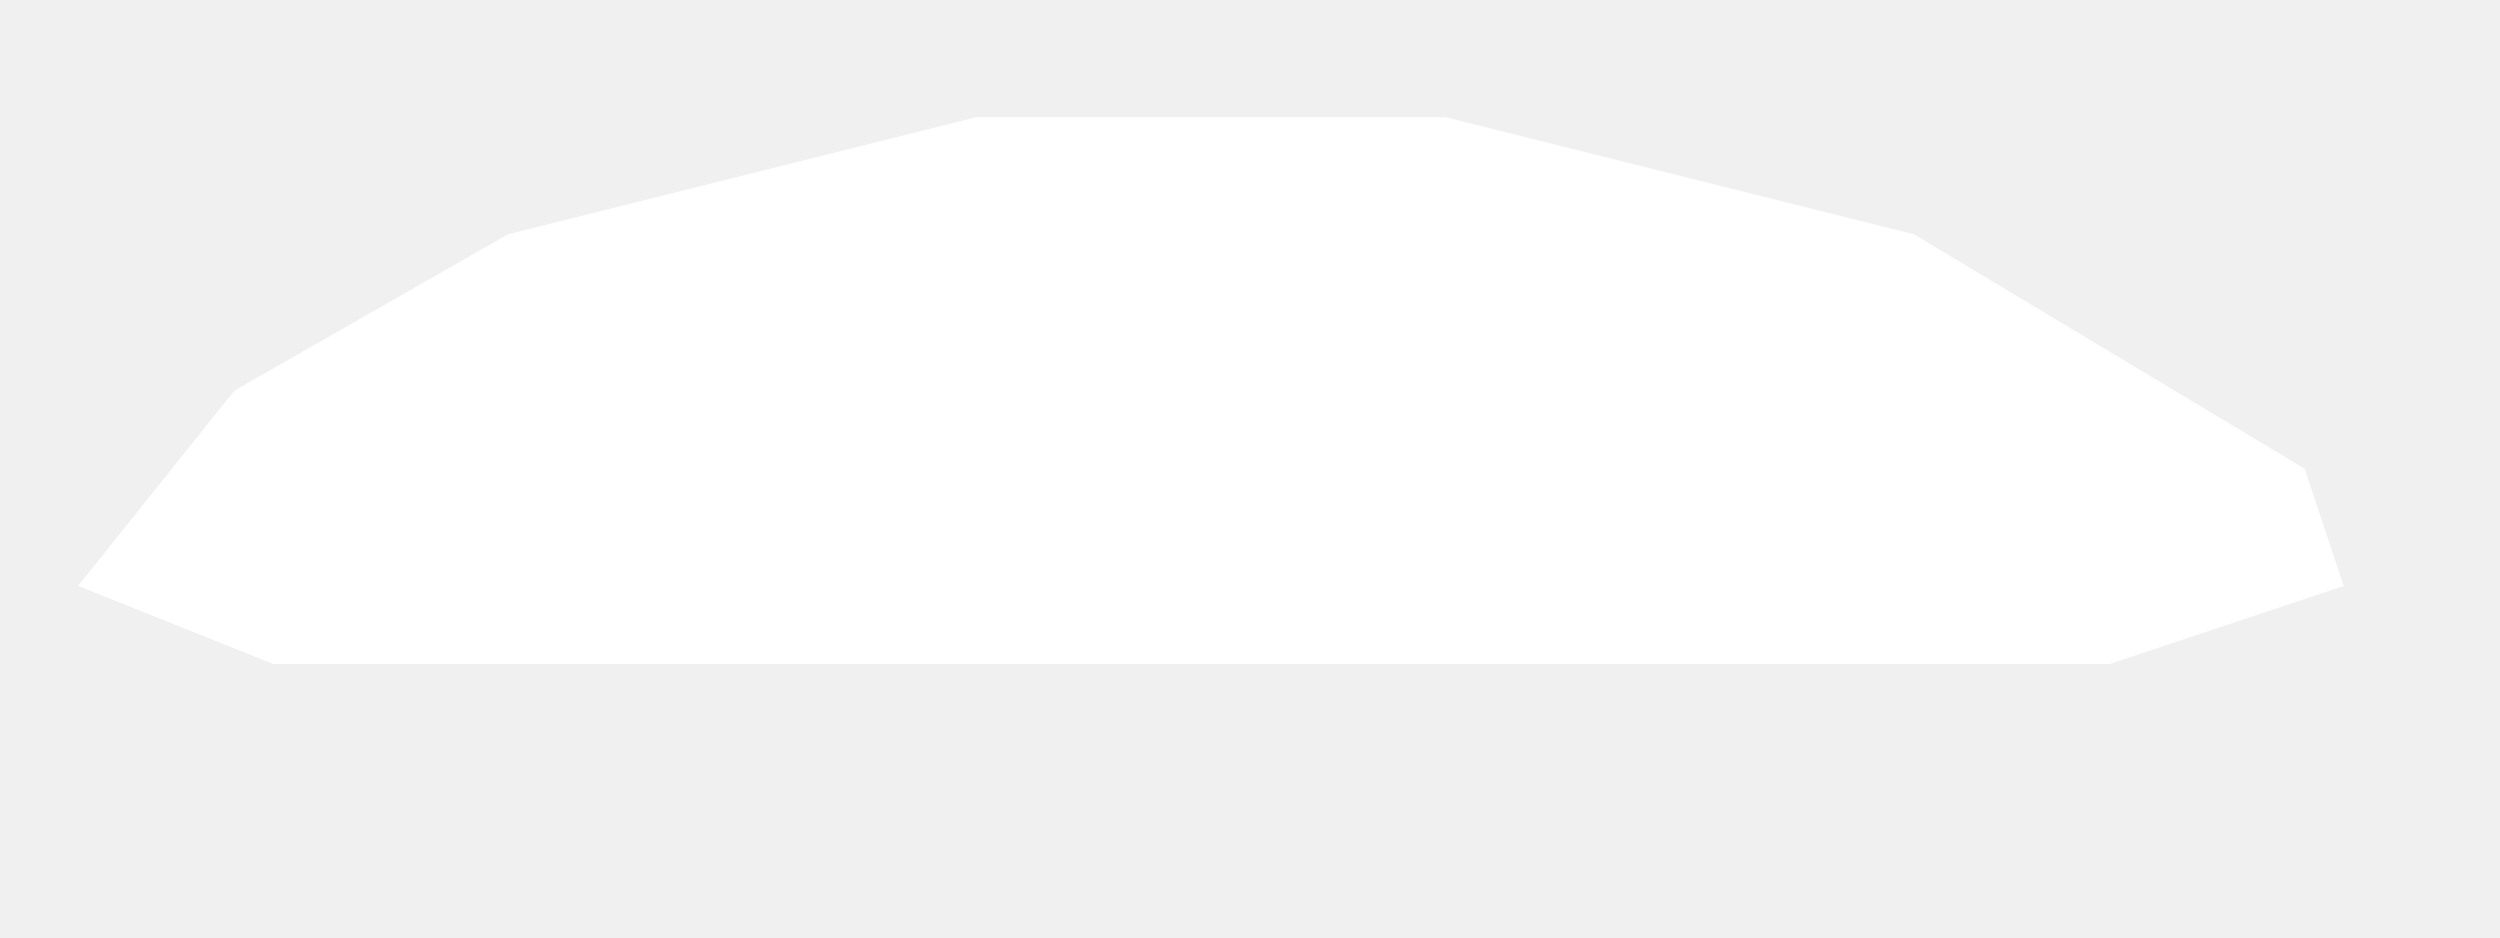
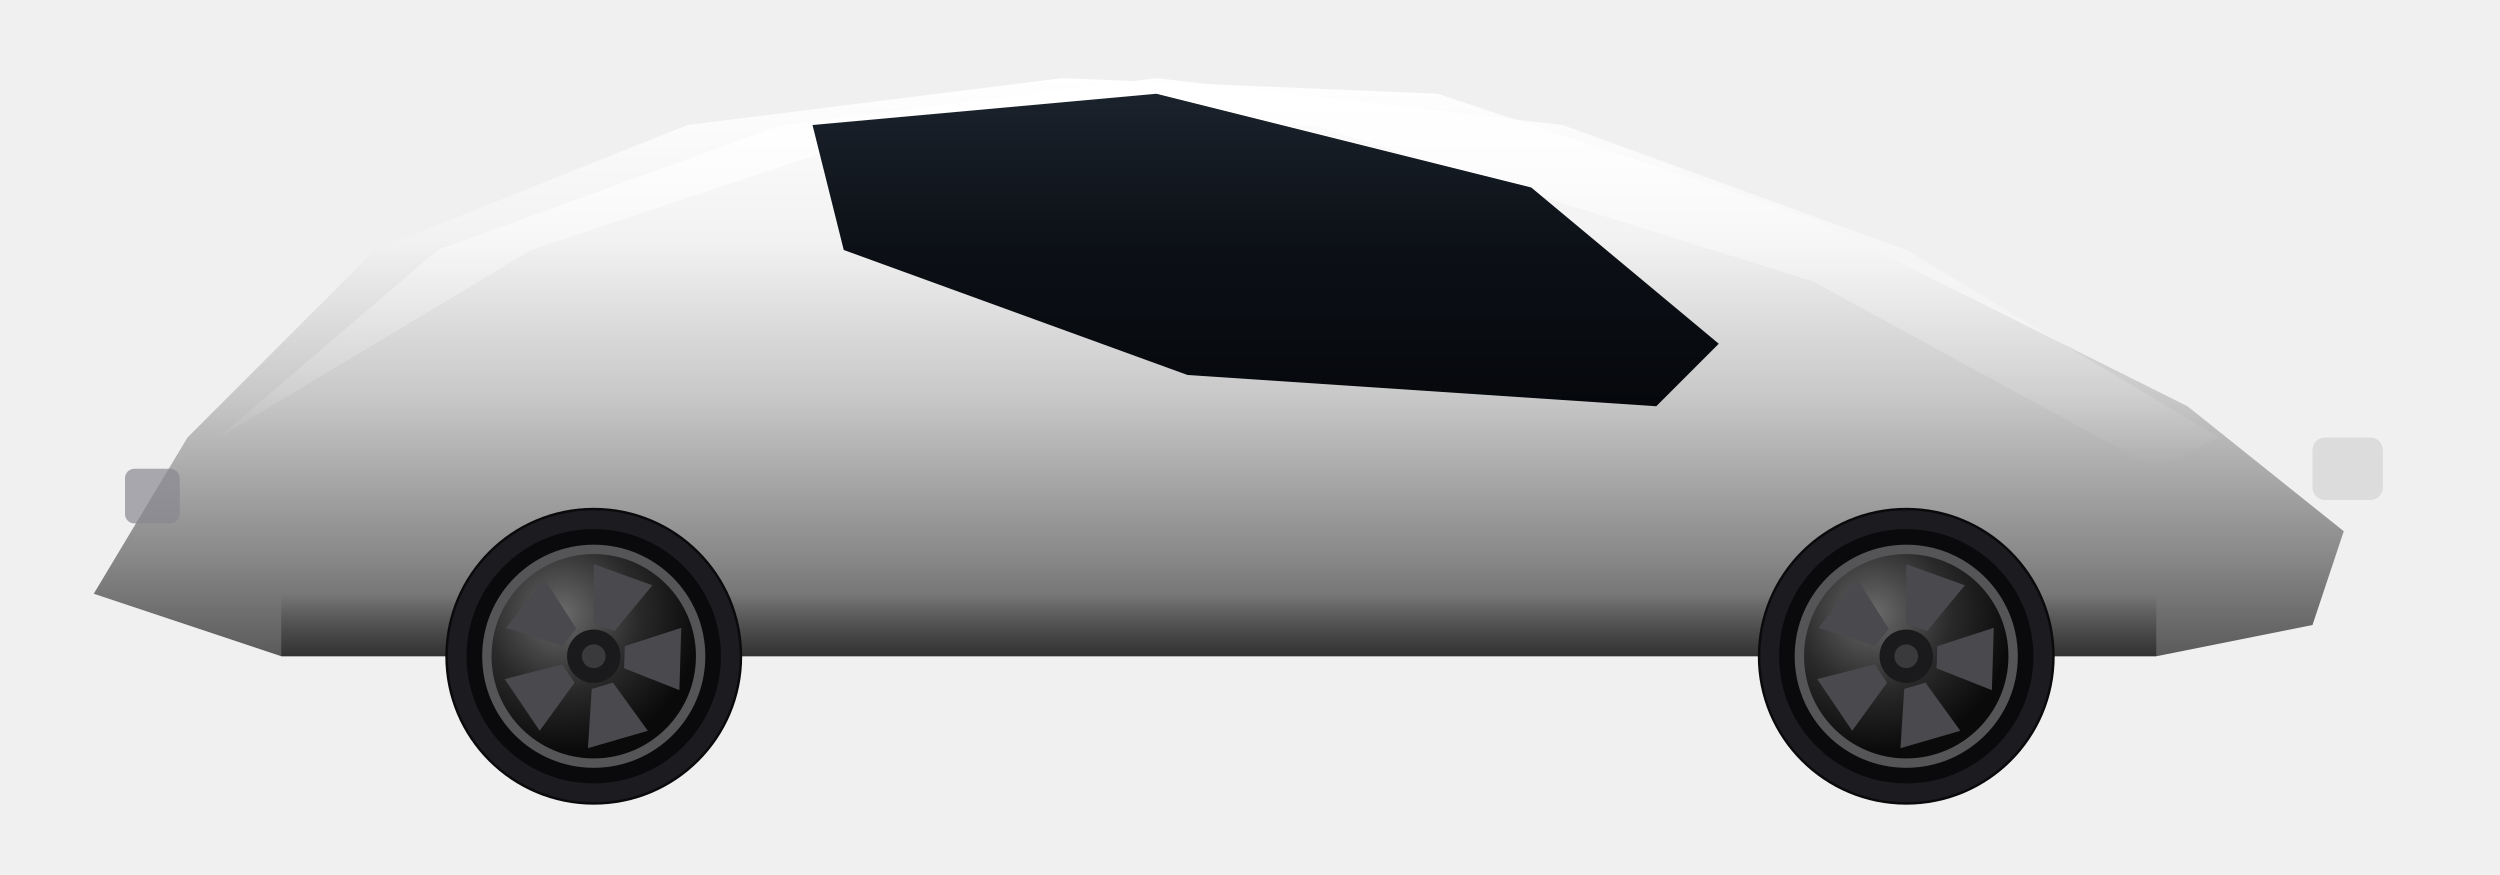
- <svg xmlns="http://www.w3.org/2000/svg" viewBox="0 0 128 48" width="256" height="96">
-   <path id="body" fill="#ffffff" d="M4 30 L12 20 L26 12 L50 6 L74 6 L98 12 L118 24 L120 30 L108 34 L14 34 Z" />
+ <svg xmlns="http://www.w3.org/2000/svg" viewBox="0 0 160 56" width="320" height="112">
+   <defs>
+     <linearGradient id="paint" x1="0" y1="0" x2="0" y2="1">
+       <stop offset="0%" stop-color="#ffffff" />
+       <stop offset="28%" stop-color="#f2f2f2" />
+       <stop offset="55%" stop-color="#c8c8c8" />
+       <stop offset="82%" stop-color="#8a8a8a" />
+       <stop offset="100%" stop-color="#5a5a5a" />
+     </linearGradient>
+     <linearGradient id="paintHi" x1="0" y1="0" x2="0" y2="1">
+       <stop offset="0%" stop-color="#ffffff" stop-opacity="0.95" />
+       <stop offset="45%" stop-color="#ffffff" stop-opacity="0.35" />
+       <stop offset="100%" stop-color="#ffffff" stop-opacity="0" />
+     </linearGradient>
+     <linearGradient id="glass" x1="0" y1="0" x2="0" y2="1">
+       <stop offset="0%" stop-color="#1a222c" />
+       <stop offset="50%" stop-color="#0c1016" />
+       <stop offset="100%" stop-color="#06080c" />
+     </linearGradient>
+     <linearGradient id="rocker" x1="0" y1="0" x2="0" y2="1">
+       <stop offset="0%" stop-color="#000000" stop-opacity="0" />
+       <stop offset="100%" stop-color="#000000" stop-opacity="0.45" />
+     </linearGradient>
+     <radialGradient id="rimShine" cx="35%" cy="30%" r="65%">
+       <stop offset="0%" stop-color="#6a6a6a" />
+       <stop offset="55%" stop-color="#2a2a2a" />
+       <stop offset="100%" stop-color="#0a0a0a" />
+     </radialGradient>
+   </defs>
+   <g id="vehicle">
+     <path fill="url(#paint)" d="M6 38 L12 28 L24 16 L44 8 L68 5 L92 6 L116 14 L140 26 L150 34 L148 40 L138 42 L18 42 Z" />
+     <path fill="url(#rocker)" d="M18 38 L138 38 L138 42 L18 42 Z" />
+     <path fill="url(#paintHi)" d="M14 28 L28 16 L50 8 L74 5 L100 8 L122 16 L142 28 L138 30 L116 18 L84 8 L58 8 L34 16 Z" />
+     <path fill="url(#glass)" d="M52 8 L74 6 L98 12 L110 22 L106 26 L76 24 L54 16 Z" />
+     <circle cx="38" cy="42" r="9.5" fill="#0a0a0c" />
+     <circle cx="38" cy="42" r="8.74" fill="none" stroke="#1c1c20" stroke-width="1.2" />
+     <circle cx="38" cy="42" r="6.84" fill="url(#rimShine)" />
+     <path d="M38.00 39.91 L38.00 36.11 L41.75 37.46 L39.33 40.39 Z" fill="#4a4a4e" />
+     <path d="M39.99 41.35 L43.60 40.18 L43.48 44.17 L39.94 42.77 Z" fill="#4a4a4e" />
+     <path d="M39.23 43.69 L41.46 46.77 L37.63 47.88 L37.87 44.09 Z" fill="#4a4a4e" />
+     <path d="M36.77 43.69 L34.54 46.77 L32.30 43.46 L35.98 42.52 Z" fill="#4a4a4e" />
+     <path d="M36.01 41.35 L32.40 40.18 L34.84 37.03 L36.88 40.24 Z" fill="#4a4a4e" />
+     <circle cx="38" cy="42" r="1.71" fill="#1a1a1c" />
+     <circle cx="38" cy="42" r="0.76" fill="#3a3a3c" />
+     <circle cx="38" cy="42" r="6.84" fill="none" stroke="#555558" stroke-width="0.6" />
+     <circle cx="122" cy="42" r="9.5" fill="#0a0a0c" />
+     <circle cx="122" cy="42" r="8.74" fill="none" stroke="#1c1c20" stroke-width="1.2" />
+     <circle cx="122" cy="42" r="6.84" fill="url(#rimShine)" />
+     <path d="M122.00 39.91 L122.00 36.11 L125.75 37.46 L123.33 40.39 Z" fill="#4a4a4e" />
+     <path d="M123.99 41.35 L127.60 40.18 L127.48 44.17 L123.94 42.77 Z" fill="#4a4a4e" />
+     <path d="M123.23 43.69 L125.46 46.77 L121.63 47.88 L121.87 44.09 Z" fill="#4a4a4e" />
+     <path d="M120.77 43.69 L118.54 46.77 L116.30 43.46 L119.98 42.52 Z" fill="#4a4a4e" />
+     <path d="M120.01 41.35 L116.40 40.18 L118.84 37.03 L120.88 40.24 Z" fill="#4a4a4e" />
+     <circle cx="122" cy="42" r="1.71" fill="#1a1a1c" />
+     <circle cx="122" cy="42" r="0.76" fill="#3a3a3c" />
+     <circle cx="122" cy="42" r="6.84" fill="none" stroke="#555558" stroke-width="0.6" />
+     <rect x="148" y="28" width="4.5" height="4" rx="0.8" fill="#d8d8d8" opacity="0.85" />
+     <rect x="8" y="30" width="3.5" height="3.5" rx="0.6" fill="#888890" opacity="0.7" />
+   </g>
</svg>
